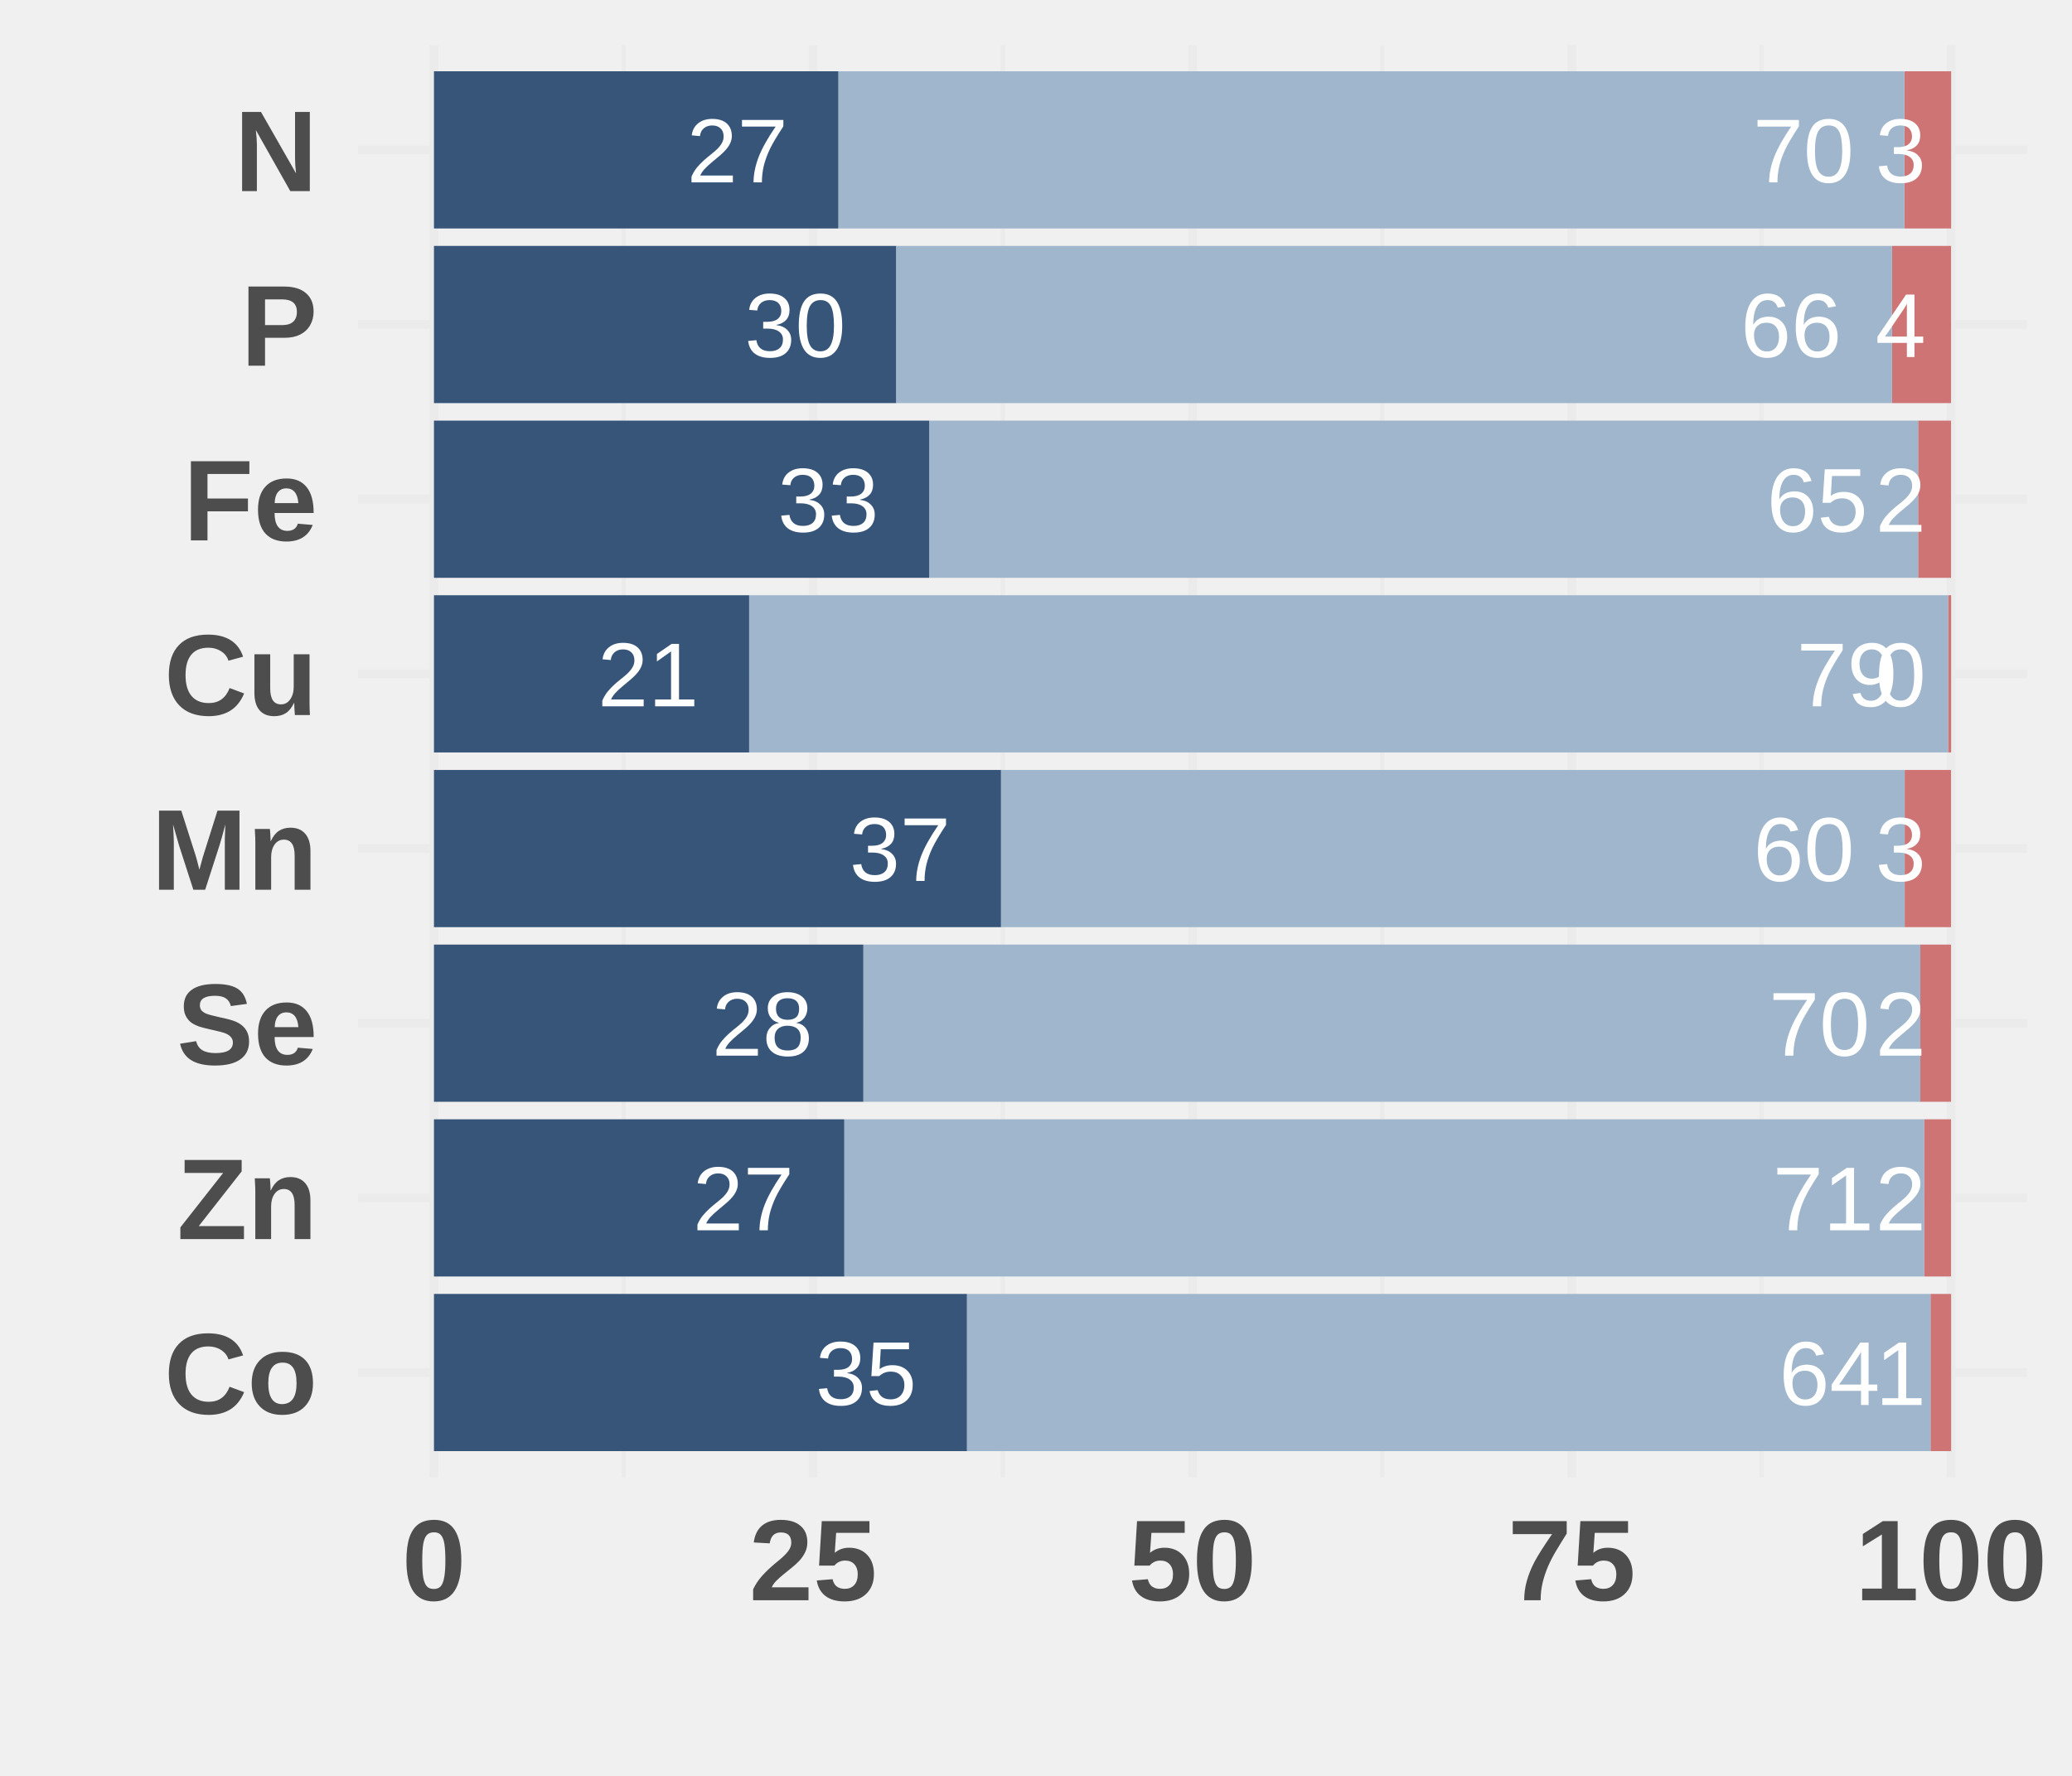
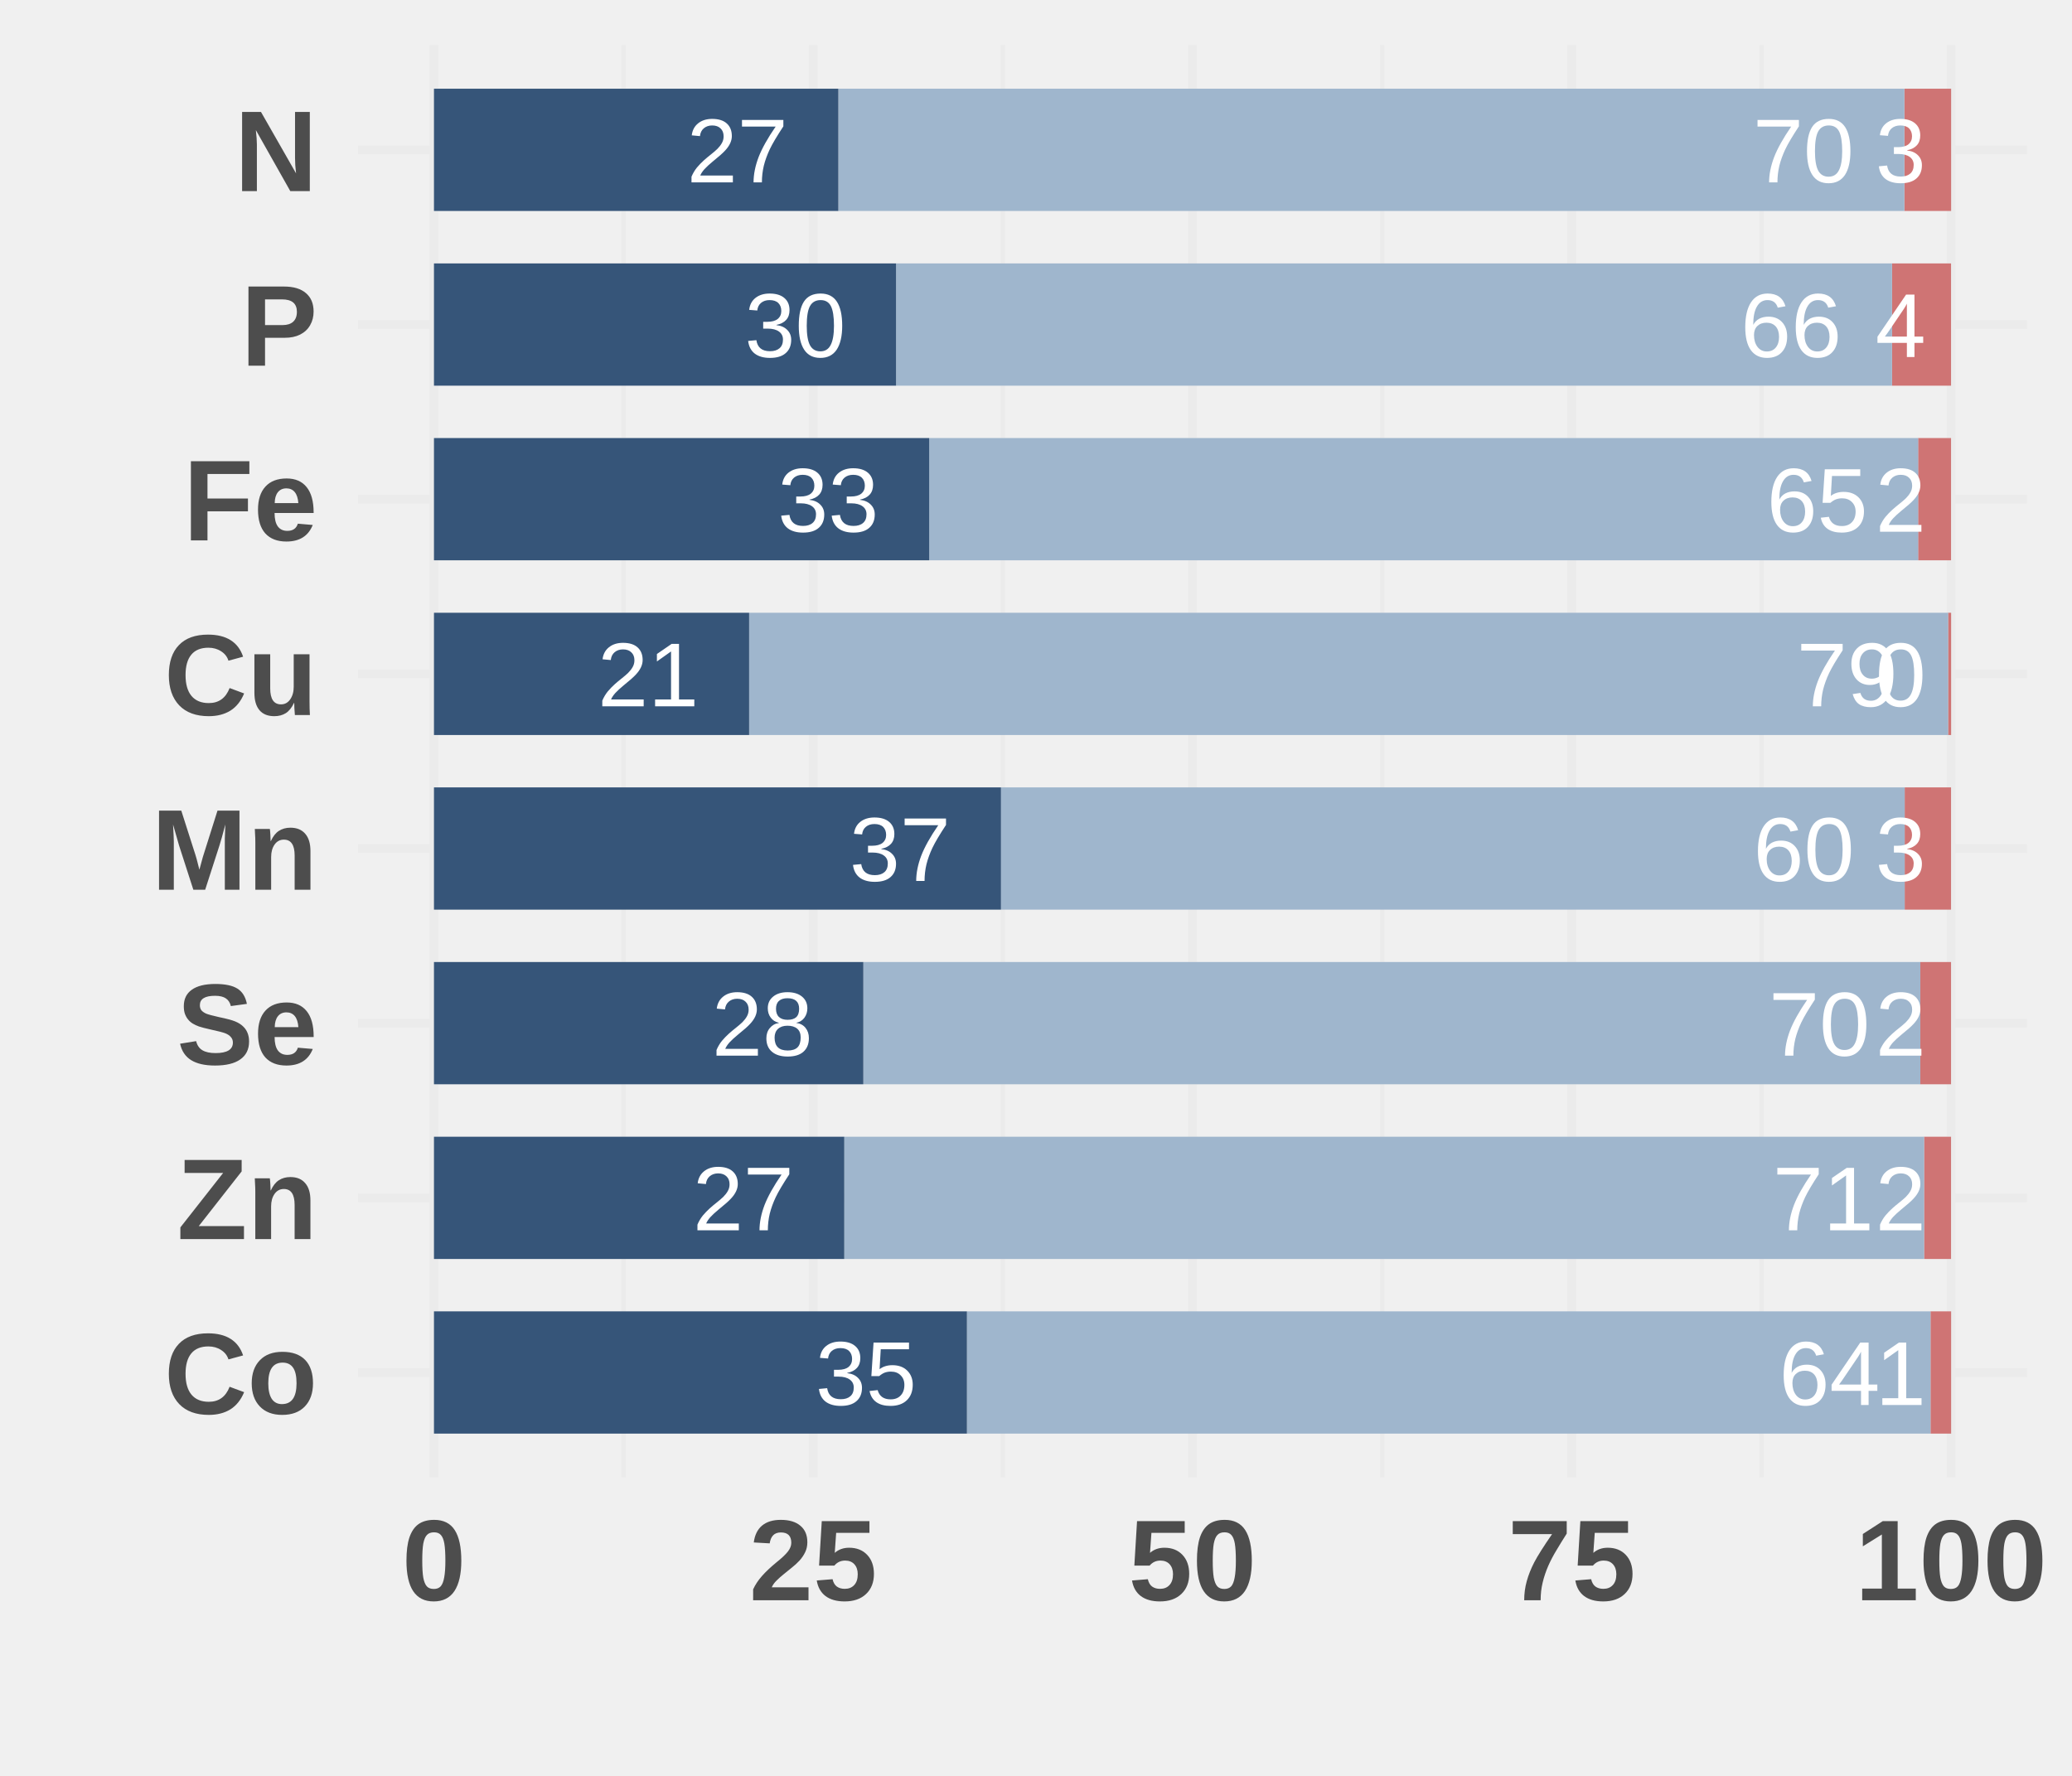
<svg xmlns="http://www.w3.org/2000/svg" class="svglite" width="252.00pt" height="216.00pt" viewBox="0 0 252.00 216.00">
  <defs>
    <style type="text/css">
    .svglite line, .svglite polyline, .svglite polygon, .svglite path, .svglite rect, .svglite circle {
      fill: none;
      stroke: #000000;
      stroke-linecap: round;
      stroke-linejoin: round;
      stroke-miterlimit: 10.00;
    }
    .svglite text {
      white-space: pre;
    }
  </style>
  </defs>
  <rect width="100%" height="100%" style="stroke: none; fill: none;" />
  <defs>
    <clipPath id="cpMC4wMHwyNTIuMDB8MC4wMHwyMTYuMDA=">
      <rect x="0.00" y="0.00" width="252.00" height="216.00" />
    </clipPath>
  </defs>
  <g clip-path="url(#cpMC4wMHwyNTIuMDB8MC4wMHwyMTYuMDA=)">
</g>
  <defs>
    <clipPath id="cpNDMuNTV8MjQ2LjUyfDUuNDh8MTc5LjY5">
      <rect x="43.55" y="5.48" width="202.97" height="174.21" />
    </clipPath>
  </defs>
  <g clip-path="url(#cpNDMuNTV8MjQ2LjUyfDUuNDh8MTc5LjY5)">
    <polyline points="75.84,179.69 75.84,5.48 " style="stroke-width: 0.53; stroke: #EBEBEB; stroke-linecap: butt;" />
    <polyline points="121.97,179.69 121.97,5.48 " style="stroke-width: 0.53; stroke: #EBEBEB; stroke-linecap: butt;" />
    <polyline points="168.10,179.69 168.10,5.48 " style="stroke-width: 0.53; stroke: #EBEBEB; stroke-linecap: butt;" />
    <polyline points="214.23,179.69 214.23,5.48 " style="stroke-width: 0.53; stroke: #EBEBEB; stroke-linecap: butt;" />
    <polyline points="43.55,166.94 246.52,166.94 " style="stroke-width: 1.07; stroke: #EBEBEB; stroke-linecap: butt;" />
    <polyline points="43.55,145.70 246.52,145.70 " style="stroke-width: 1.07; stroke: #EBEBEB; stroke-linecap: butt;" />
    <polyline points="43.55,124.45 246.52,124.45 " style="stroke-width: 1.07; stroke: #EBEBEB; stroke-linecap: butt;" />
    <polyline points="43.55,103.21 246.52,103.21 " style="stroke-width: 1.07; stroke: #EBEBEB; stroke-linecap: butt;" />
    <polyline points="43.55,81.96 246.52,81.96 " style="stroke-width: 1.07; stroke: #EBEBEB; stroke-linecap: butt;" />
    <polyline points="43.55,60.72 246.52,60.72 " style="stroke-width: 1.07; stroke: #EBEBEB; stroke-linecap: butt;" />
    <polyline points="43.55,39.47 246.52,39.47 " style="stroke-width: 1.07; stroke: #EBEBEB; stroke-linecap: butt;" />
    <polyline points="43.55,18.23 246.52,18.23 " style="stroke-width: 1.07; stroke: #EBEBEB; stroke-linecap: butt;" />
    <polyline points="52.78,179.69 52.78,5.48 " style="stroke-width: 1.07; stroke: #EBEBEB; stroke-linecap: butt;" />
    <polyline points="98.90,179.69 98.90,5.48 " style="stroke-width: 1.07; stroke: #EBEBEB; stroke-linecap: butt;" />
    <polyline points="145.03,179.69 145.03,5.48 " style="stroke-width: 1.07; stroke: #EBEBEB; stroke-linecap: butt;" />
    <polyline points="191.16,179.69 191.16,5.48 " style="stroke-width: 1.07; stroke: #EBEBEB; stroke-linecap: butt;" />
    <polyline points="237.29,179.69 237.29,5.48 " style="stroke-width: 1.07; stroke: #EBEBEB; stroke-linecap: butt;" />
-     <rect x="231.61" y="8.67" width="5.69" height="19.12" style="stroke-width: 1.07; stroke: none; stroke-linecap: square; stroke-linejoin: miter; fill: #CF7474;" />
-     <rect x="230.11" y="29.91" width="7.18" height="19.12" style="stroke-width: 1.07; stroke: none; stroke-linecap: square; stroke-linejoin: miter; fill: #CF7474;" />
-     <rect x="233.28" y="51.16" width="4.01" height="19.12" style="stroke-width: 1.07; stroke: none; stroke-linecap: square; stroke-linejoin: miter; fill: #CF7474;" />
-     <rect x="236.93" y="72.40" width="0.37" height="19.12" style="stroke-width: 1.07; stroke: none; stroke-linecap: square; stroke-linejoin: miter; fill: #CF7474;" />
-     <rect x="231.65" y="93.65" width="5.64" height="19.12" style="stroke-width: 1.07; stroke: none; stroke-linecap: square; stroke-linejoin: miter; fill: #CF7474;" />
-     <rect x="233.54" y="114.89" width="3.75" height="19.12" style="stroke-width: 1.07; stroke: none; stroke-linecap: square; stroke-linejoin: miter; fill: #CF7474;" />
-     <rect x="234.01" y="136.14" width="3.28" height="19.12" style="stroke-width: 1.07; stroke: none; stroke-linecap: square; stroke-linejoin: miter; fill: #CF7474;" />
-     <rect x="234.79" y="157.38" width="2.51" height="19.12" style="stroke-width: 1.07; stroke: none; stroke-linecap: square; stroke-linejoin: miter; fill: #CF7474;" />
-     <rect x="101.96" y="8.67" width="129.65" height="19.12" style="stroke-width: 1.07; stroke: none; stroke-linecap: square; stroke-linejoin: miter; fill: #9FB6CD;" />
-     <rect x="108.98" y="29.91" width="121.13" height="19.12" style="stroke-width: 1.07; stroke: none; stroke-linecap: square; stroke-linejoin: miter; fill: #9FB6CD;" />
-     <rect x="113.01" y="51.16" width="120.28" height="19.12" style="stroke-width: 1.07; stroke: none; stroke-linecap: square; stroke-linejoin: miter; fill: #9FB6CD;" />
-     <rect x="91.11" y="72.40" width="145.82" height="19.12" style="stroke-width: 1.07; stroke: none; stroke-linecap: square; stroke-linejoin: miter; fill: #9FB6CD;" />
-     <rect x="121.73" y="93.65" width="109.92" height="19.12" style="stroke-width: 1.07; stroke: none; stroke-linecap: square; stroke-linejoin: miter; fill: #9FB6CD;" />
-     <rect x="105.00" y="114.89" width="128.55" height="19.12" style="stroke-width: 1.07; stroke: none; stroke-linecap: square; stroke-linejoin: miter; fill: #9FB6CD;" />
-     <rect x="102.67" y="136.14" width="131.34" height="19.12" style="stroke-width: 1.07; stroke: none; stroke-linecap: square; stroke-linejoin: miter; fill: #9FB6CD;" />
-     <rect x="117.60" y="157.38" width="117.19" height="19.12" style="stroke-width: 1.07; stroke: none; stroke-linecap: square; stroke-linejoin: miter; fill: #9FB6CD;" />
-     <rect x="52.78" y="8.67" width="49.18" height="19.12" style="stroke-width: 1.07; stroke: none; stroke-linecap: square; stroke-linejoin: miter; fill: #365579;" />
-     <rect x="52.78" y="29.91" width="56.20" height="19.12" style="stroke-width: 1.07; stroke: none; stroke-linecap: square; stroke-linejoin: miter; fill: #365579;" />
-     <rect x="52.78" y="51.16" width="60.23" height="19.12" style="stroke-width: 1.07; stroke: none; stroke-linecap: square; stroke-linejoin: miter; fill: #365579;" />
-     <rect x="52.78" y="72.40" width="38.33" height="19.12" style="stroke-width: 1.07; stroke: none; stroke-linecap: square; stroke-linejoin: miter; fill: #365579;" />
-     <rect x="52.78" y="93.65" width="68.96" height="19.12" style="stroke-width: 1.07; stroke: none; stroke-linecap: square; stroke-linejoin: miter; fill: #365579;" />
-     <rect x="52.78" y="114.89" width="52.22" height="19.12" style="stroke-width: 1.07; stroke: none; stroke-linecap: square; stroke-linejoin: miter; fill: #365579;" />
-     <rect x="52.78" y="136.14" width="49.90" height="19.12" style="stroke-width: 1.07; stroke: none; stroke-linecap: square; stroke-linejoin: miter; fill: #365579;" />
-     <rect x="52.78" y="157.38" width="64.82" height="19.12" style="stroke-width: 1.07; stroke: none; stroke-linecap: square; stroke-linejoin: miter; fill: #365579;" />
+     <rect x="231.61" y="10.79" width="5.69" height="14.87" style="stroke-width: 1.07; stroke: none; stroke-linecap: square; stroke-linejoin: miter; fill: #CF7474;" />
+     <rect x="230.11" y="32.04" width="7.18" height="14.87" style="stroke-width: 1.07; stroke: none; stroke-linecap: square; stroke-linejoin: miter; fill: #CF7474;" />
+     <rect x="233.28" y="53.28" width="4.01" height="14.87" style="stroke-width: 1.07; stroke: none; stroke-linecap: square; stroke-linejoin: miter; fill: #CF7474;" />
+     <rect x="236.93" y="74.53" width="0.37" height="14.87" style="stroke-width: 1.07; stroke: none; stroke-linecap: square; stroke-linejoin: miter; fill: #CF7474;" />
+     <rect x="231.65" y="95.77" width="5.64" height="14.87" style="stroke-width: 1.07; stroke: none; stroke-linecap: square; stroke-linejoin: miter; fill: #CF7474;" />
+     <rect x="233.54" y="117.01" width="3.75" height="14.87" style="stroke-width: 1.07; stroke: none; stroke-linecap: square; stroke-linejoin: miter; fill: #CF7474;" />
+     <rect x="234.01" y="138.26" width="3.28" height="14.87" style="stroke-width: 1.07; stroke: none; stroke-linecap: square; stroke-linejoin: miter; fill: #CF7474;" />
+     <rect x="234.79" y="159.50" width="2.51" height="14.87" style="stroke-width: 1.07; stroke: none; stroke-linecap: square; stroke-linejoin: miter; fill: #CF7474;" />
+     <rect x="101.96" y="10.79" width="129.65" height="14.87" style="stroke-width: 1.07; stroke: none; stroke-linecap: square; stroke-linejoin: miter; fill: #9FB6CD;" />
+     <rect x="108.98" y="32.04" width="121.13" height="14.87" style="stroke-width: 1.07; stroke: none; stroke-linecap: square; stroke-linejoin: miter; fill: #9FB6CD;" />
+     <rect x="113.01" y="53.28" width="120.28" height="14.87" style="stroke-width: 1.07; stroke: none; stroke-linecap: square; stroke-linejoin: miter; fill: #9FB6CD;" />
+     <rect x="91.11" y="74.53" width="145.82" height="14.87" style="stroke-width: 1.07; stroke: none; stroke-linecap: square; stroke-linejoin: miter; fill: #9FB6CD;" />
+     <rect x="121.73" y="95.77" width="109.92" height="14.87" style="stroke-width: 1.07; stroke: none; stroke-linecap: square; stroke-linejoin: miter; fill: #9FB6CD;" />
+     <rect x="105.00" y="117.01" width="128.55" height="14.87" style="stroke-width: 1.07; stroke: none; stroke-linecap: square; stroke-linejoin: miter; fill: #9FB6CD;" />
+     <rect x="102.67" y="138.26" width="131.34" height="14.87" style="stroke-width: 1.07; stroke: none; stroke-linecap: square; stroke-linejoin: miter; fill: #9FB6CD;" />
+     <rect x="117.60" y="159.50" width="117.19" height="14.87" style="stroke-width: 1.07; stroke: none; stroke-linecap: square; stroke-linejoin: miter; fill: #9FB6CD;" />
+     <rect x="52.78" y="10.79" width="49.18" height="14.87" style="stroke-width: 1.07; stroke: none; stroke-linecap: square; stroke-linejoin: miter; fill: #365579;" />
+     <rect x="52.78" y="32.04" width="56.20" height="14.87" style="stroke-width: 1.07; stroke: none; stroke-linecap: square; stroke-linejoin: miter; fill: #365579;" />
+     <rect x="52.78" y="53.28" width="60.23" height="14.87" style="stroke-width: 1.07; stroke: none; stroke-linecap: square; stroke-linejoin: miter; fill: #365579;" />
+     <rect x="52.78" y="74.53" width="38.33" height="14.87" style="stroke-width: 1.07; stroke: none; stroke-linecap: square; stroke-linejoin: miter; fill: #365579;" />
+     <rect x="52.78" y="95.77" width="68.96" height="14.87" style="stroke-width: 1.07; stroke: none; stroke-linecap: square; stroke-linejoin: miter; fill: #365579;" />
+     <rect x="52.78" y="117.01" width="52.22" height="14.87" style="stroke-width: 1.07; stroke: none; stroke-linecap: square; stroke-linejoin: miter; fill: #365579;" />
+     <rect x="52.78" y="138.26" width="49.90" height="14.87" style="stroke-width: 1.07; stroke: none; stroke-linecap: square; stroke-linejoin: miter; fill: #365579;" />
+     <rect x="52.78" y="159.50" width="64.82" height="14.87" style="stroke-width: 1.07; stroke: none; stroke-linecap: square; stroke-linejoin: miter; fill: #365579;" />
    <text x="234.23" y="22.18" text-anchor="end" style="font-size: 11.04px;fill: #FFFFFF; font-family: &quot;Arial&quot;;" textLength="6.13px" lengthAdjust="spacingAndGlyphs">3</text>
    <text x="234.23" y="43.42" text-anchor="end" style="font-size: 11.04px;fill: #FFFFFF; font-family: &quot;Arial&quot;;" textLength="6.13px" lengthAdjust="spacingAndGlyphs">4</text>
    <text x="234.23" y="64.67" text-anchor="end" style="font-size: 11.04px;fill: #FFFFFF; font-family: &quot;Arial&quot;;" textLength="6.13px" lengthAdjust="spacingAndGlyphs">2</text>
    <text x="234.23" y="85.91" text-anchor="end" style="font-size: 11.04px;fill: #FFFFFF; font-family: &quot;Arial&quot;;" textLength="6.13px" lengthAdjust="spacingAndGlyphs">0</text>
    <text x="234.23" y="107.15" text-anchor="end" style="font-size: 11.04px;fill: #FFFFFF; font-family: &quot;Arial&quot;;" textLength="6.13px" lengthAdjust="spacingAndGlyphs">3</text>
    <text x="234.23" y="128.40" text-anchor="end" style="font-size: 11.04px;fill: #FFFFFF; font-family: &quot;Arial&quot;;" textLength="6.13px" lengthAdjust="spacingAndGlyphs">2</text>
    <text x="234.23" y="149.64" text-anchor="end" style="font-size: 11.04px;fill: #FFFFFF; font-family: &quot;Arial&quot;;" textLength="6.13px" lengthAdjust="spacingAndGlyphs">2</text>
    <text x="234.23" y="170.89" text-anchor="end" style="font-size: 11.04px;fill: #FFFFFF; font-family: &quot;Arial&quot;;" textLength="6.13px" lengthAdjust="spacingAndGlyphs">1</text>
    <text x="225.47" y="22.18" text-anchor="end" style="font-size: 11.04px;fill: #FFFFFF; font-family: &quot;Arial&quot;;" textLength="12.27px" lengthAdjust="spacingAndGlyphs">70</text>
    <text x="223.98" y="43.42" text-anchor="end" style="font-size: 11.04px;fill: #FFFFFF; font-family: &quot;Arial&quot;;" textLength="12.27px" lengthAdjust="spacingAndGlyphs">66</text>
    <text x="227.15" y="64.67" text-anchor="end" style="font-size: 11.04px;fill: #FFFFFF; font-family: &quot;Arial&quot;;" textLength="12.27px" lengthAdjust="spacingAndGlyphs">65</text>
    <text x="230.79" y="85.91" text-anchor="end" style="font-size: 11.04px;fill: #FFFFFF; font-family: &quot;Arial&quot;;" textLength="12.27px" lengthAdjust="spacingAndGlyphs">79</text>
    <text x="225.52" y="107.15" text-anchor="end" style="font-size: 11.04px;fill: #FFFFFF; font-family: &quot;Arial&quot;;" textLength="12.27px" lengthAdjust="spacingAndGlyphs">60</text>
    <text x="227.41" y="128.40" text-anchor="end" style="font-size: 11.04px;fill: #FFFFFF; font-family: &quot;Arial&quot;;" textLength="12.27px" lengthAdjust="spacingAndGlyphs">70</text>
    <text x="227.88" y="149.64" text-anchor="end" style="font-size: 11.04px;fill: #FFFFFF; font-family: &quot;Arial&quot;;" textLength="12.27px" lengthAdjust="spacingAndGlyphs">71</text>
    <text x="228.65" y="170.89" text-anchor="end" style="font-size: 11.04px;fill: #FFFFFF; font-family: &quot;Arial&quot;;" textLength="12.27px" lengthAdjust="spacingAndGlyphs">64</text>
    <text x="95.82" y="22.18" text-anchor="end" style="font-size: 11.04px;fill: #FFFFFF; font-family: &quot;Arial&quot;;" textLength="12.27px" lengthAdjust="spacingAndGlyphs">27</text>
    <text x="102.85" y="43.42" text-anchor="end" style="font-size: 11.04px;fill: #FFFFFF; font-family: &quot;Arial&quot;;" textLength="12.27px" lengthAdjust="spacingAndGlyphs">30</text>
    <text x="106.87" y="64.67" text-anchor="end" style="font-size: 11.04px;fill: #FFFFFF; font-family: &quot;Arial&quot;;" textLength="12.27px" lengthAdjust="spacingAndGlyphs">33</text>
    <text x="84.97" y="85.91" text-anchor="end" style="font-size: 11.04px;fill: #FFFFFF; font-family: &quot;Arial&quot;;" textLength="12.27px" lengthAdjust="spacingAndGlyphs">21</text>
    <text x="115.60" y="107.15" text-anchor="end" style="font-size: 11.04px;fill: #FFFFFF; font-family: &quot;Arial&quot;;" textLength="12.27px" lengthAdjust="spacingAndGlyphs">37</text>
    <text x="98.86" y="128.40" text-anchor="end" style="font-size: 11.04px;fill: #FFFFFF; font-family: &quot;Arial&quot;;" textLength="12.27px" lengthAdjust="spacingAndGlyphs">28</text>
    <text x="96.54" y="149.64" text-anchor="end" style="font-size: 11.04px;fill: #FFFFFF; font-family: &quot;Arial&quot;;" textLength="12.27px" lengthAdjust="spacingAndGlyphs">27</text>
    <text x="111.46" y="170.89" text-anchor="end" style="font-size: 11.04px;fill: #FFFFFF; font-family: &quot;Arial&quot;;" textLength="12.27px" lengthAdjust="spacingAndGlyphs">35</text>
  </g>
  <g clip-path="url(#cpMC4wMHwyNTIuMDB8MC4wMHwyMTYuMDA=)">
    <text x="38.62" y="171.95" text-anchor="end" style="font-size: 14.00px; font-weight: bold;fill: #4D4D4D; font-family: &quot;Arial&quot;;" textLength="18.66px" lengthAdjust="spacingAndGlyphs">Co</text>
    <text x="38.62" y="150.71" text-anchor="end" style="font-size: 14.00px; font-weight: bold;fill: #4D4D4D; font-family: &quot;Arial&quot;;" textLength="17.09px" lengthAdjust="spacingAndGlyphs">Zn</text>
    <text x="38.62" y="129.46" text-anchor="end" style="font-size: 14.00px; font-weight: bold;fill: #4D4D4D; font-family: &quot;Arial&quot;;" textLength="17.12px" lengthAdjust="spacingAndGlyphs">Se</text>
    <text x="38.62" y="108.22" text-anchor="end" style="font-size: 14.00px; font-weight: bold;fill: #4D4D4D; font-family: &quot;Arial&quot;;" textLength="20.20px" lengthAdjust="spacingAndGlyphs">Mn</text>
    <text x="38.62" y="86.97" text-anchor="end" style="font-size: 14.00px; font-weight: bold;fill: #4D4D4D; font-family: &quot;Arial&quot;;" textLength="18.66px" lengthAdjust="spacingAndGlyphs">Cu</text>
    <text x="38.62" y="65.73" text-anchor="end" style="font-size: 14.00px; font-weight: bold;fill: #4D4D4D; font-family: &quot;Arial&quot;;" textLength="16.33px" lengthAdjust="spacingAndGlyphs">Fe</text>
    <text x="38.62" y="44.48" text-anchor="end" style="font-size: 14.00px; font-weight: bold;fill: #4D4D4D; font-family: &quot;Arial&quot;;" textLength="9.34px" lengthAdjust="spacingAndGlyphs">P</text>
    <text x="38.62" y="23.24" text-anchor="end" style="font-size: 14.00px; font-weight: bold;fill: #4D4D4D; font-family: &quot;Arial&quot;;" textLength="10.11px" lengthAdjust="spacingAndGlyphs">N</text>
    <text x="52.78" y="194.64" text-anchor="middle" style="font-size: 14.00px; font-weight: bold;fill: #4D4D4D; font-family: &quot;Arial&quot;;" textLength="7.78px" lengthAdjust="spacingAndGlyphs">0</text>
    <text x="98.90" y="194.64" text-anchor="middle" style="font-size: 14.00px; font-weight: bold;fill: #4D4D4D; font-family: &quot;Arial&quot;;" textLength="15.57px" lengthAdjust="spacingAndGlyphs">25</text>
    <text x="145.03" y="194.64" text-anchor="middle" style="font-size: 14.00px; font-weight: bold;fill: #4D4D4D; font-family: &quot;Arial&quot;;" textLength="15.57px" lengthAdjust="spacingAndGlyphs">50</text>
    <text x="191.16" y="194.64" text-anchor="middle" style="font-size: 14.00px; font-weight: bold;fill: #4D4D4D; font-family: &quot;Arial&quot;;" textLength="15.57px" lengthAdjust="spacingAndGlyphs">75</text>
    <text x="237.29" y="194.64" text-anchor="middle" style="font-size: 14.00px; font-weight: bold;fill: #4D4D4D; font-family: &quot;Arial&quot;;" textLength="23.35px" lengthAdjust="spacingAndGlyphs">100</text>
  </g>
</svg>
